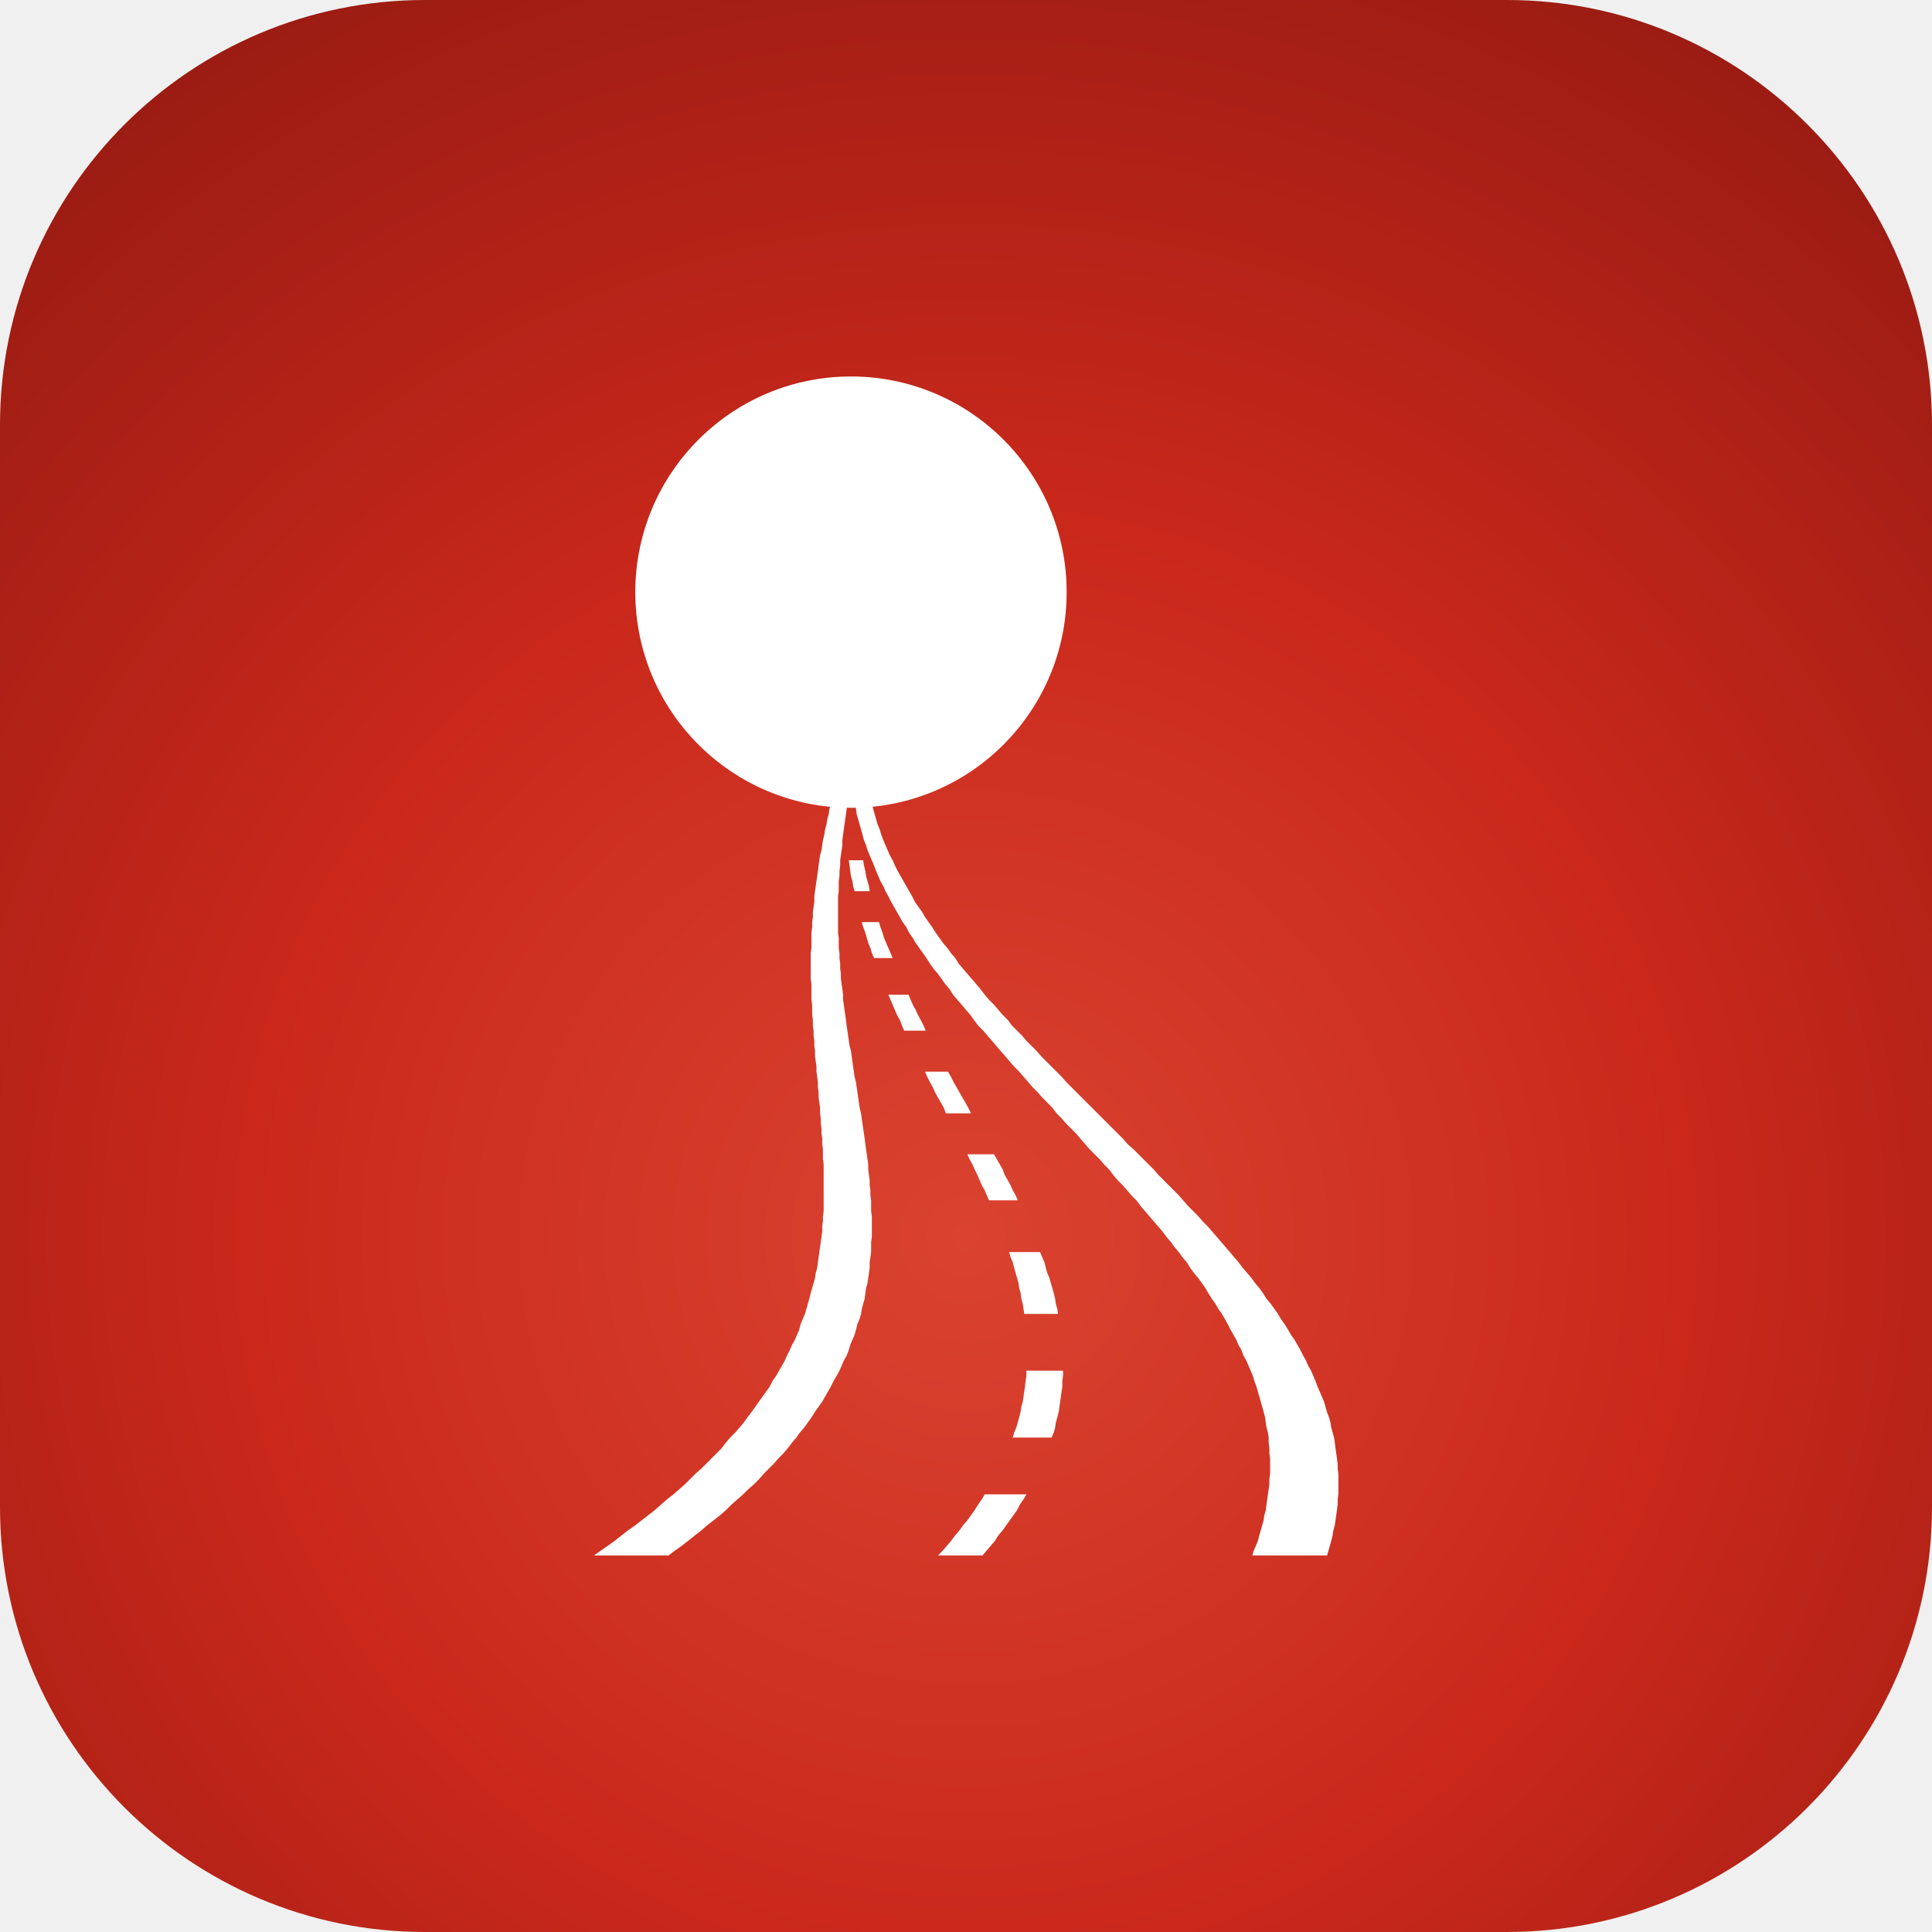
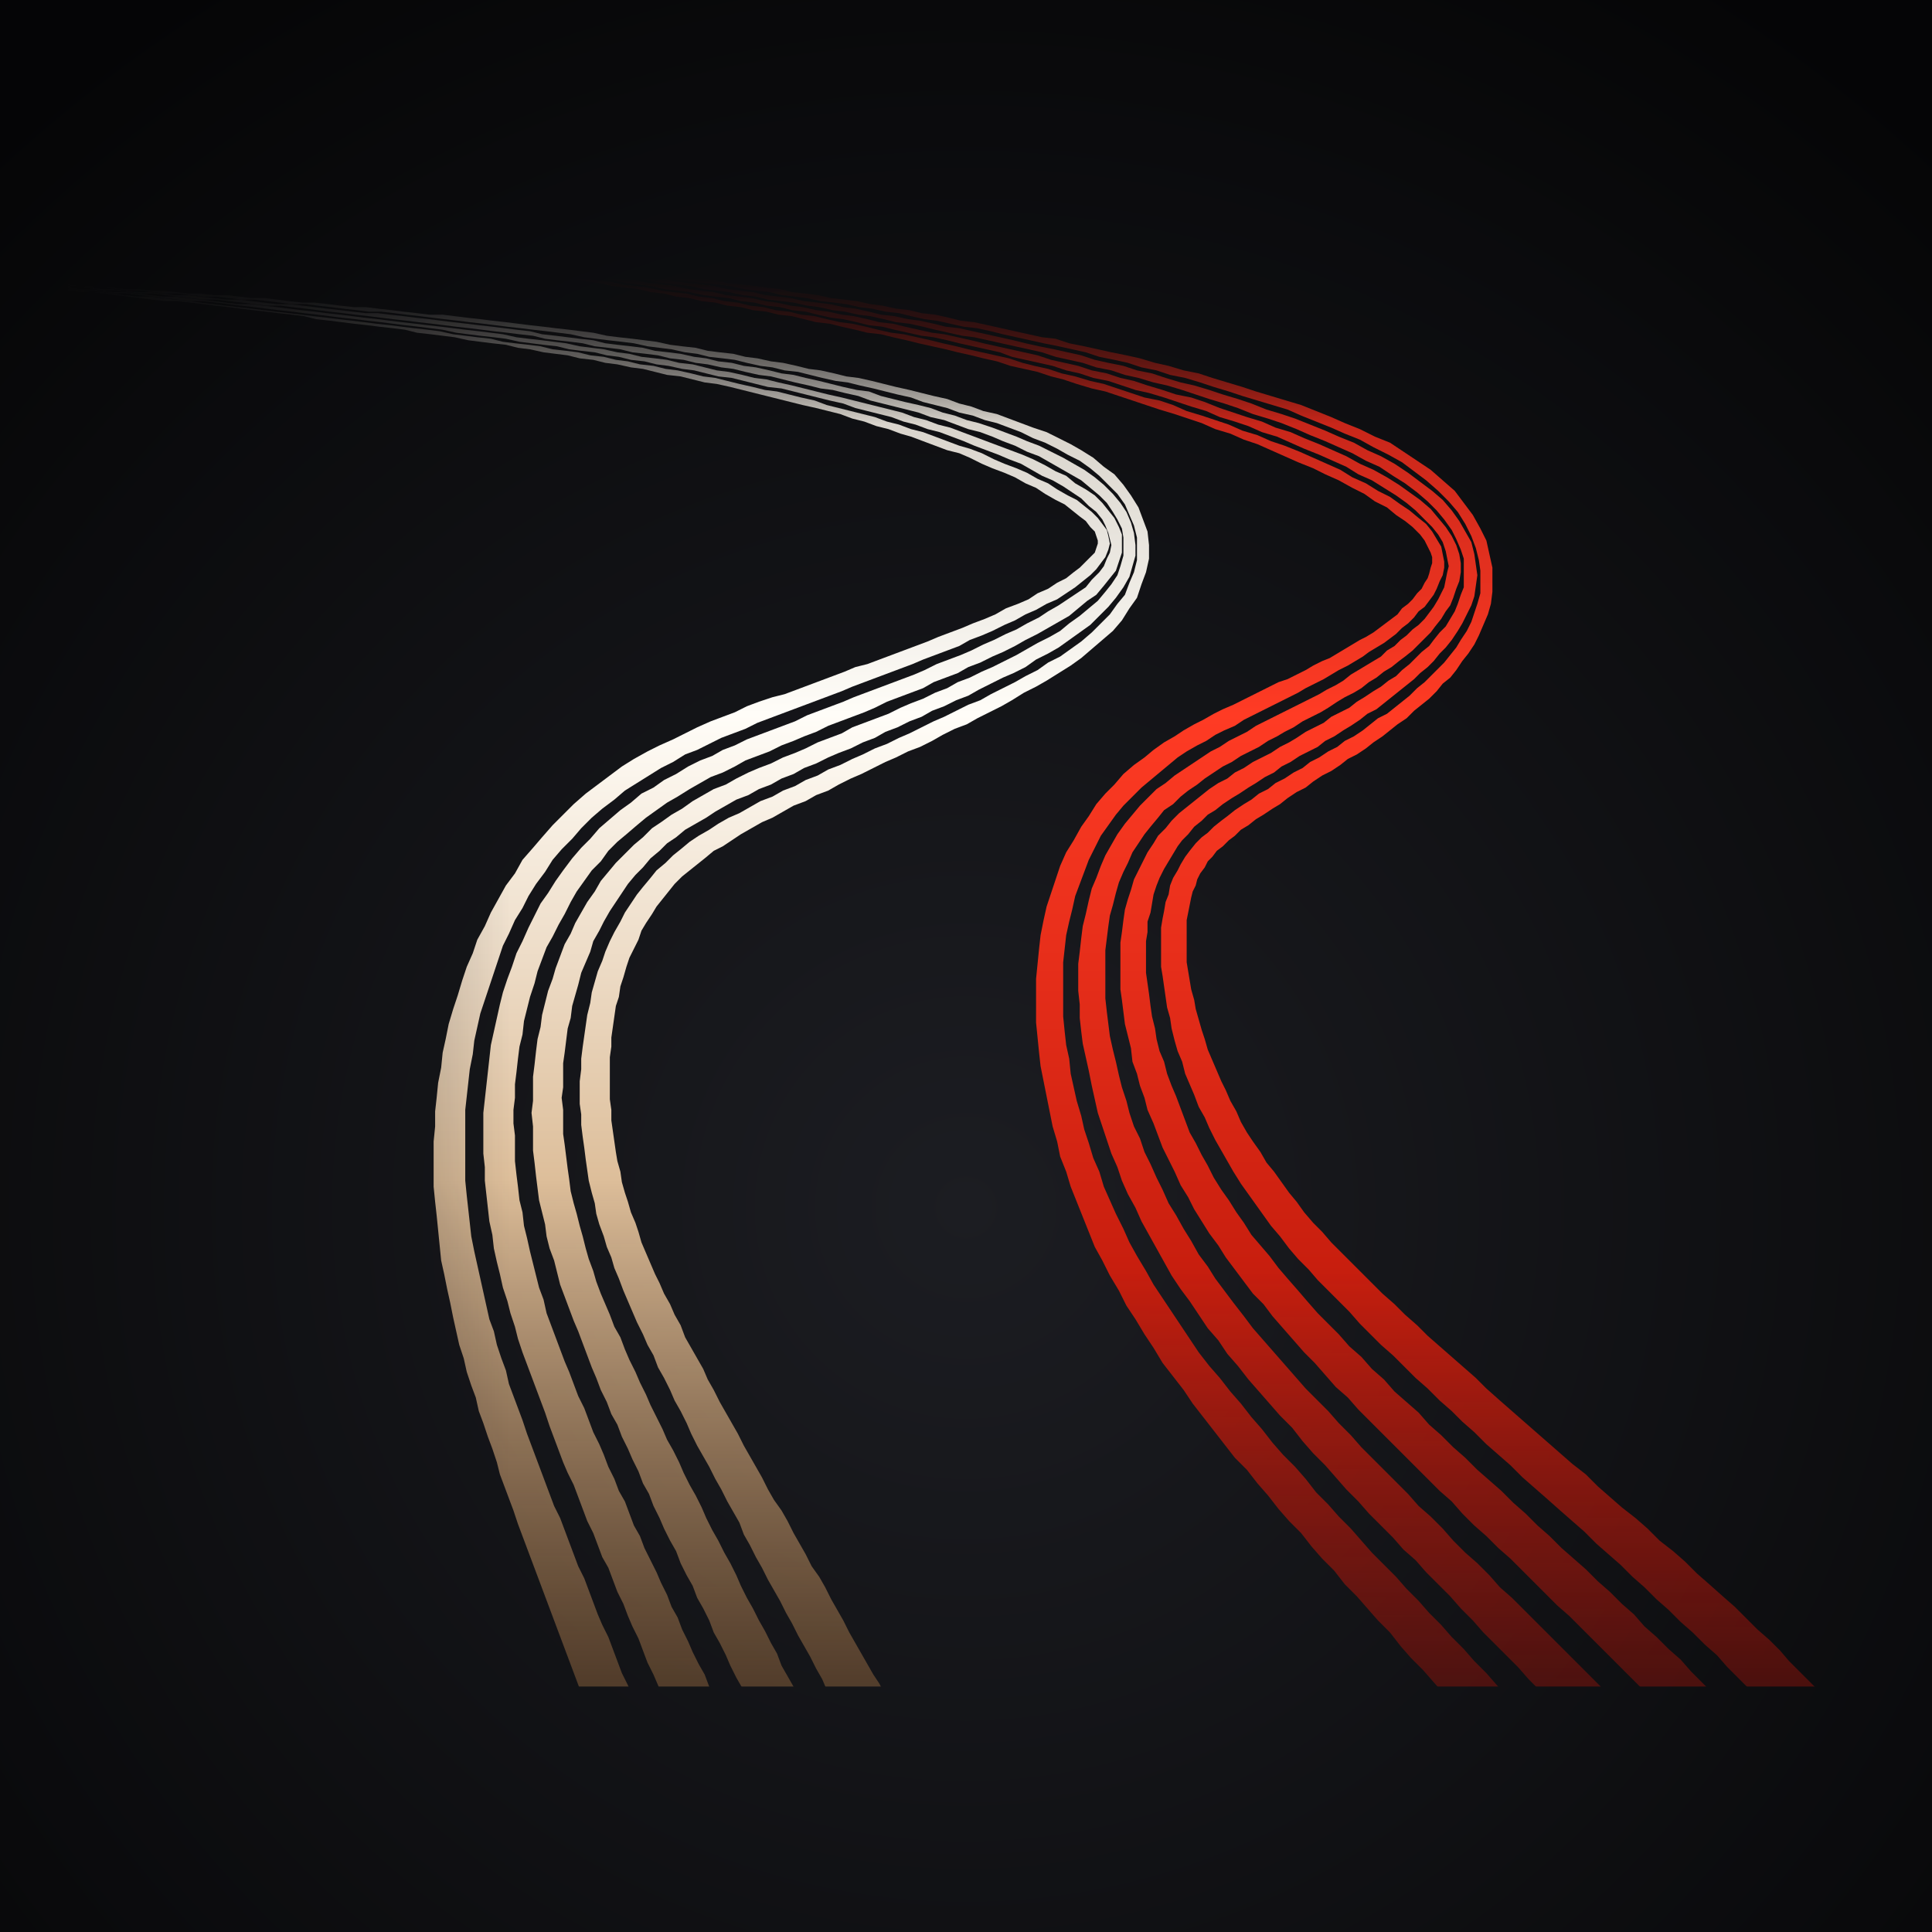
<svg xmlns="http://www.w3.org/2000/svg" viewBox="0 0 200 200" role="img" aria-label="Right Ride">
  <defs>
-     <radialGradient id="rrtile" gradientUnits="userSpaceOnUse" cx="100" cy="128" r="150">
-       <stop offset="0" stop-color="#DA4330" />
-       <stop offset=".5" stop-color="#C9281B" />
-       <stop offset="1" stop-color="#981B12" />
+     <radialGradient id="rrtn" gradientUnits="userSpaceOnUse" cx="100" cy="125" r="150">
+       <stop offset="0" stop-color="#1C1D22" />
+       <stop offset="1" stop-color="#050506" />
    </radialGradient>
  </defs>
-   <rect width="200" height="200" rx="44" fill="url(#rrtile)" />
-   <g transform="translate(25.58 22.60) scale(0.7442)">
-     <circle cx="84" cy="52" r="30" fill="#FFFFFF" />
+   <rect width="200" height="200" fill="url(#rrtn)" />
+   <g transform="translate(-15.76 14.02) scale(0.15591)">
    <defs>
-       <clipPath id="rr15">
-         <rect width="200" height="186" />
+       <clipPath id="rr21c">
+         <rect x="146" y="73" width="1193" height="957" />
      </clipPath>
    </defs>
-     <g clip-path="url(#rr15)">
-       <path fill="#FFFFFF" d="M84.4,80.0 84.5,80.7 84.6,81.4 84.7,82.2 84.8,82.9 85.0,83.6 85.2,84.3 85.4,85.0 85.6,85.7 85.8,86.5 86.1,87.2 86.3,87.9 86.6,88.6 86.9,89.3 87.2,90.0 87.5,90.8 87.8,91.5 88.1,92.2 88.5,92.9 88.8,93.6 89.2,94.3 89.6,95.1 90.0,95.8 90.4,96.5 90.8,97.2 91.2,97.9 91.7,98.6 92.1,99.4 92.6,100.1 93.0,100.8 93.5,101.5 94.0,102.2 94.5,102.9 95.0,103.7 95.5,104.4 96.1,105.1 96.6,105.8 97.1,106.5 97.7,107.2 98.2,108.0 98.8,108.7 99.4,109.4 100.0,110.1 100.6,110.8 101.1,111.5 101.7,112.3 102.4,113.0 103.0,113.7 103.6,114.4 104.2,115.1 104.8,115.8 105.5,116.6 106.1,117.3 106.7,118.0 107.4,118.7 108.0,119.4 108.7,120.2 109.3,120.9 110.0,121.6 110.6,122.3 111.3,123.0 112.0,123.7 112.6,124.5 113.3,125.2 113.9,125.9 114.6,126.6 115.3,127.3 115.9,128.0 116.6,128.8 117.2,129.5 117.9,130.2 118.6,130.9 119.2,131.6 119.9,132.3 120.5,133.1 121.1,133.8 121.8,134.5 122.4,135.2 123.0,135.9 123.7,136.6 124.3,137.4 124.9,138.1 125.5,138.8 126.1,139.5 126.7,140.2 127.3,140.9 127.9,141.7 128.5,142.4 129.0,143.1 129.6,143.8 130.1,144.5 130.7,145.2 131.2,146.0 131.7,146.7 132.3,147.4 132.8,148.1 133.3,148.8 133.7,149.5 134.2,150.3 134.7,151.0 135.1,151.7 135.6,152.4 136.0,153.1 136.4,153.8 136.8,154.6 137.2,155.3 137.6,156.0 137.9,156.7 138.3,157.4 138.6,158.2 139.0,158.9 139.3,159.6 139.6,160.3 139.9,161.0 140.1,161.7 140.4,162.5 140.6,163.2 140.8,163.9 141.0,164.6 141.2,165.3 141.4,166.0 141.6,166.8 141.7,167.5 141.8,168.2 142.0,168.9 142.1,169.6 142.1,170.3 142.2,171.1 142.2,171.8 142.3,172.5 142.3,173.2 142.3,173.9 142.3,174.6 142.2,175.4 142.2,176.1 142.1,176.8 142.0,177.5 141.9,178.2 141.8,178.9 141.7,179.7 141.5,180.4 141.4,181.1 141.2,181.8 141.0,182.5 140.8,183.2 140.6,184.0 140.3,184.7 140.0,185.4 139.8,186.1 139.5,186.8 139.2,187.5 138.8,188.3 138.5,189.0 138.1,189.7 137.8,190.4 137.4,191.1 137.0,191.8 136.6,192.6 136.1,193.3 135.7,194.0 L146.7,194.0 147.1,193.3 147.5,192.6 147.8,191.8 148.2,191.1 148.5,190.4 148.8,189.7 149.1,189.0 149.4,188.3 149.7,187.5 149.9,186.8 150.2,186.1 150.4,185.4 150.6,184.7 150.8,184.0 151.0,183.2 151.1,182.5 151.3,181.8 151.4,181.1 151.5,180.4 151.6,179.7 151.7,178.9 151.7,178.2 151.8,177.5 151.8,176.8 151.8,176.1 151.8,175.4 151.8,174.6 151.7,173.9 151.7,173.2 151.6,172.5 151.5,171.8 151.4,171.1 151.3,170.3 151.2,169.6 151.0,168.9 150.8,168.2 150.7,167.5 150.5,166.8 150.2,166.0 150.0,165.3 149.8,164.6 149.5,163.9 149.2,163.2 148.9,162.5 148.6,161.7 148.3,161.0 148.0,160.3 147.6,159.6 147.3,158.9 146.9,158.2 146.5,157.4 146.1,156.7 145.7,156.0 145.2,155.3 144.8,154.6 144.3,153.8 143.8,153.1 143.4,152.4 142.9,151.7 142.4,151.0 141.8,150.3 141.3,149.5 140.8,148.8 140.2,148.1 139.7,147.4 139.1,146.7 138.5,146.0 137.9,145.2 137.3,144.5 136.7,143.8 136.1,143.1 135.5,142.4 134.9,141.7 134.2,140.9 133.6,140.2 132.9,139.5 132.3,138.8 131.6,138.1 130.9,137.4 130.2,136.6 129.6,135.9 128.9,135.2 128.2,134.5 127.5,133.8 126.8,133.1 126.1,132.3 125.4,131.6 124.7,130.9 124.0,130.2 123.3,129.5 122.5,128.8 121.8,128.0 121.1,127.3 120.4,126.6 119.7,125.9 119.0,125.2 118.3,124.5 117.5,123.7 116.8,123.0 116.1,122.3 115.4,121.6 114.7,120.9 114.0,120.2 113.3,119.4 112.6,118.7 111.9,118.0 111.2,117.3 110.5,116.6 109.8,115.8 109.1,115.1 108.4,114.4 107.8,113.7 107.1,113.0 106.4,112.3 105.8,111.5 105.1,110.8 104.5,110.1 103.9,109.4 103.2,108.7 102.6,108.0 102.0,107.2 101.4,106.5 100.8,105.8 100.2,105.1 99.6,104.4 99.0,103.7 98.5,102.9 97.9,102.2 97.4,101.5 96.8,100.8 96.3,100.1 95.8,99.4 95.3,98.6 94.8,97.9 94.3,97.2 93.9,96.5 93.4,95.8 92.9,95.1 92.5,94.3 92.1,93.6 91.7,92.9 91.3,92.2 90.9,91.5 90.5,90.8 90.1,90.0 89.8,89.3 89.4,88.6 89.1,87.9 88.8,87.2 88.5,86.5 88.2,85.7 88.0,85.0 87.7,84.3 87.5,83.6 87.3,82.9 87.1,82.2 86.9,81.4 86.7,80.7 86.6,80.0 Z M81.4,80.0 81.3,80.7 81.2,81.4 81.0,82.2 80.9,82.9 80.7,83.6 80.6,84.3 80.4,85.0 80.3,85.7 80.1,86.5 80.0,87.2 79.9,87.9 79.7,88.6 79.6,89.3 79.5,90.0 79.4,90.8 79.3,91.5 79.2,92.2 79.1,92.9 79.0,93.6 78.9,94.3 78.9,95.1 78.8,95.8 78.7,96.5 78.7,97.2 78.6,97.9 78.6,98.6 78.5,99.4 78.5,100.1 78.5,100.8 78.5,101.5 78.4,102.2 78.4,102.9 78.4,103.7 78.4,104.4 78.4,105.1 78.4,105.8 78.5,106.5 78.5,107.2 78.5,108.0 78.5,108.7 78.6,109.4 78.6,110.1 78.6,110.8 78.7,111.5 78.7,112.3 78.8,113.0 78.8,113.7 78.9,114.4 78.9,115.1 79.0,115.8 79.0,116.6 79.1,117.3 79.2,118.0 79.2,118.7 79.3,119.4 79.4,120.2 79.4,120.9 79.5,121.6 79.5,122.3 79.6,123.0 79.7,123.7 79.7,124.5 79.8,125.2 79.8,125.9 79.9,126.6 79.9,127.3 80.0,128.0 80.0,128.8 80.1,129.5 80.1,130.2 80.1,130.9 80.2,131.6 80.2,132.3 80.2,133.1 80.2,133.8 80.2,134.5 80.2,135.2 80.2,135.9 80.2,136.6 80.2,137.4 80.2,138.1 80.1,138.8 80.1,139.5 80.0,140.2 80.0,140.9 79.9,141.7 79.8,142.4 79.7,143.1 79.6,143.8 79.5,144.5 79.4,145.2 79.3,146.0 79.1,146.7 79.0,147.4 78.8,148.1 78.6,148.8 78.4,149.5 78.2,150.3 78.0,151.0 77.8,151.7 77.6,152.4 77.3,153.1 77.0,153.8 76.8,154.6 76.5,155.3 76.2,156.0 75.8,156.7 75.5,157.4 75.1,158.2 74.8,158.9 74.4,159.6 74.0,160.3 73.6,161.0 73.1,161.7 72.7,162.5 72.2,163.2 71.7,163.9 71.2,164.6 70.7,165.3 70.2,166.0 69.6,166.8 69.1,167.5 68.5,168.2 67.9,168.9 67.2,169.6 66.6,170.3 66.0,171.1 65.3,171.8 64.6,172.5 63.9,173.2 63.2,173.9 62.4,174.6 61.6,175.4 60.9,176.1 60.1,176.8 59.3,177.5 58.4,178.2 57.6,178.9 56.7,179.7 55.8,180.4 54.9,181.1 54.0,181.8 53.0,182.5 52.1,183.2 51.1,184.0 50.1,184.7 49.1,185.4 48.1,186.1 47.0,186.8 46.0,187.5 44.9,188.3 43.8,189.0 42.7,189.7 41.6,190.4 40.4,191.1 39.3,191.8 38.1,192.6 36.9,193.3 35.7,194.0 L46.7,194.0 47.8,193.3 49.0,192.6 50.1,191.8 51.2,191.1 52.3,190.4 53.4,189.7 54.4,189.0 55.5,188.3 56.5,187.5 57.5,186.8 58.5,186.1 59.4,185.4 60.4,184.7 61.3,184.0 62.3,183.2 63.2,182.5 64.0,181.8 64.9,181.1 65.8,180.4 66.6,179.7 67.4,178.9 68.2,178.2 69.0,177.5 69.7,176.8 70.5,176.1 71.2,175.4 71.9,174.6 72.6,173.9 73.3,173.2 73.9,172.5 74.6,171.8 75.2,171.1 75.8,170.3 76.4,169.6 76.9,168.9 77.5,168.2 78.0,167.5 78.5,166.8 79.0,166.0 79.5,165.3 80.0,164.6 80.4,163.9 80.8,163.2 81.2,162.5 81.6,161.7 82.0,161.0 82.4,160.3 82.7,159.6 83.0,158.9 83.4,158.2 83.7,157.4 83.9,156.7 84.2,156.0 84.5,155.3 84.7,154.6 84.9,153.8 85.2,153.1 85.4,152.4 85.5,151.7 85.7,151.0 85.9,150.3 86.0,149.5 86.1,148.8 86.3,148.1 86.4,147.4 86.5,146.7 86.6,146.0 86.6,145.2 86.7,144.5 86.8,143.8 86.8,143.1 86.8,142.4 86.9,141.7 86.9,140.9 86.9,140.2 86.9,139.5 86.9,138.8 86.8,138.1 86.8,137.4 86.8,136.6 86.7,135.9 86.7,135.2 86.6,134.5 86.6,133.8 86.5,133.1 86.4,132.3 86.4,131.6 86.3,130.9 86.2,130.2 86.1,129.5 86.0,128.8 85.9,128.0 85.8,127.3 85.7,126.6 85.6,125.9 85.5,125.2 85.4,124.5 85.2,123.7 85.1,123.0 85.0,122.3 84.9,121.6 84.8,120.9 84.7,120.2 84.5,119.4 84.4,118.7 84.3,118.0 84.2,117.3 84.1,116.6 84.0,115.8 83.8,115.1 83.7,114.4 83.6,113.7 83.5,113.0 83.4,112.3 83.3,111.5 83.2,110.8 83.1,110.1 83.0,109.4 82.9,108.7 82.9,108.0 82.8,107.2 82.7,106.5 82.6,105.8 82.6,105.1 82.5,104.4 82.5,103.7 82.4,102.9 82.4,102.2 82.3,101.5 82.3,100.8 82.3,100.1 82.2,99.4 82.2,98.6 82.2,97.9 82.2,97.2 82.2,96.5 82.2,95.8 82.2,95.1 82.2,94.3 82.3,93.6 82.3,92.9 82.3,92.2 82.4,91.5 82.4,90.8 82.5,90.0 82.5,89.3 82.6,88.6 82.7,87.9 82.8,87.2 82.8,86.5 82.9,85.7 83.0,85.0 83.1,84.3 83.2,83.6 83.3,82.9 83.4,82.2 83.5,81.4 83.5,80.7 83.6,80.0 Z M83.7,89.3 83.8,90.0 83.9,90.8 84.0,91.5 84.2,92.2 84.3,92.9 84.5,93.6 L86.6,93.6 86.5,92.9 86.3,92.2 86.1,91.5 86.0,90.8 85.8,90.0 85.7,89.3 Z M85.5,97.9 85.7,98.6 86.0,99.4 86.2,100.1 86.4,100.8 86.7,101.5 86.9,102.2 87.2,102.9 L89.8,102.9 89.5,102.2 89.2,101.5 88.9,100.8 88.6,100.1 88.4,99.4 88.1,98.6 87.9,97.9 Z M89.2,108.0 89.5,108.7 89.8,109.4 90.1,110.1 90.4,110.8 90.8,111.5 91.1,112.3 91.4,113.0 L94.4,113.0 94.1,112.3 93.7,111.5 93.3,110.8 93.0,110.1 92.6,109.4 92.3,108.7 92.0,108.0 Z M94.3,118.7 94.6,119.4 95.0,120.2 95.4,120.9 95.7,121.6 96.1,122.3 96.5,123.0 96.9,123.7 97.2,124.5 L100.7,124.5 100.3,123.7 99.9,123.0 99.5,122.3 99.1,121.6 98.7,120.9 98.3,120.2 97.9,119.4 97.5,118.7 Z M100.2,130.2 100.5,130.9 100.9,131.6 101.2,132.3 101.6,133.1 101.9,133.8 102.2,134.5 102.6,135.2 102.9,135.9 103.2,136.6 L107.2,136.6 106.9,135.9 106.5,135.2 106.2,134.5 105.8,133.8 105.4,133.1 105.1,132.3 104.7,131.6 104.3,130.9 103.9,130.2 Z M106.0,143.8 106.2,144.5 106.5,145.2 106.7,146.0 106.9,146.7 107.1,147.4 107.3,148.1 107.4,148.8 107.6,149.5 107.7,150.3 107.9,151.0 108.0,151.7 108.1,152.4 L112.8,152.4 112.7,151.7 112.5,151.0 112.4,150.3 112.2,149.5 112.0,148.8 111.8,148.1 111.6,147.4 111.3,146.7 111.1,146.0 110.9,145.2 110.6,144.5 110.3,143.8 Z M108.4,160.3 108.4,161.0 108.3,161.7 108.2,162.5 108.1,163.2 108.0,163.9 107.9,164.6 107.7,165.3 107.6,166.0 107.4,166.8 107.2,167.5 107.0,168.2 106.7,168.9 106.5,169.6 L111.9,169.6 112.2,168.9 112.4,168.2 112.5,167.5 112.7,166.8 112.9,166.0 113.0,165.3 113.1,164.6 113.2,163.9 113.3,163.2 113.4,162.5 113.4,161.7 113.5,161.0 113.5,160.3 Z M102.6,177.5 102.2,178.2 101.7,178.9 101.2,179.7 100.7,180.4 100.2,181.1 99.6,181.8 99.1,182.5 98.5,183.2 97.9,184.0 97.3,184.7 96.7,185.4 96.0,186.1 95.4,186.8 L101.6,186.8 102.2,186.1 102.8,185.4 103.4,184.7 104.0,184.0 104.5,183.2 105.1,182.5 105.6,181.8 106.1,181.1 106.6,180.4 107.1,179.7 107.5,178.9 108.0,178.2 108.4,177.5 Z" />
+     <g clip-path="url(#rr21c)">
+       <defs>
+         <linearGradient id="rr21w" gradientUnits="userSpaceOnUse" x1="0" y1="95" x2="0" y2="1060">
+           <stop offset="0" stop-opacity=".0" stop-color="#6E6A66" />
+           <stop offset=".1" stop-opacity="1" stop-color="#D9D4CC" />
+           <stop offset=".3" stop-opacity="1" stop-color="#FFFDF8" />
+           <stop offset=".62" stop-opacity="1" stop-color="#DDBE9A" />
+           <stop offset="1" stop-opacity=".45" stop-color="#8A5E36" />
+         </linearGradient>
+         <linearGradient id="rr21r" gradientUnits="userSpaceOnUse" x1="0" y1="95" x2="0" y2="1060">
+           <stop offset="0" stop-opacity=".0" stop-color="#5E0E08" />
+           <stop offset=".1" stop-opacity="1" stop-color="#C8261A" />
+           <stop offset=".3" stop-opacity="1" stop-color="#FF3B24" />
+           <stop offset=".68" stop-opacity="1" stop-color="#C81E0E" />
+           <stop offset="1" stop-opacity=".4" stop-color="#8E120A" />
+         </linearGradient>
+         <linearGradient id="rr21x" gradientUnits="userSpaceOnUse" x1="100" y1="0" x2="440" y2="0">
+           <stop offset="0" stop-color="#000" />
+           <stop offset="1" stop-color="#fff" />
+         </linearGradient>
+         <mask id="rr21m" maskUnits="userSpaceOnUse" x="0" y="0" width="1700" height="1200">
+           <rect width="1700" height="1200" fill="url(#rr21x)" />
+         </mask>
+         <path id="rr21A" d="M127,98 131,99 137,99 142,99 149,100 156,100 163,101 171,101 178,102 186,103 195,103 203,104 211,105 220,105 228,106 236,107 245,107 253,108 262,109 270,109 279,110 287,111 295,112 304,112 312,113 321,114 329,115 338,116 346,117 354,117 363,118 371,119 380,120 388,121 396,122 405,123 413,124 422,125 430,126 438,127 447,128 455,129 464,130 472,131 480,132 489,134 497,135 505,136 514,137 522,138 531,140 539,141 547,142 556,144 564,145 572,147 581,148 589,149 597,151 606,153 614,154 622,156 631,157 639,159 647,161 656,163 664,164 672,166 681,168 689,170 697,172 706,174 714,177 722,179 730,181 738,184 747,186 755,189 763,191 771,194 779,197 787,201 795,204 803,208 810,212 818,216 825,221 831,226 837,232 843,238 848,245 851,252 854,259 856,267 856,274 856,282 854,290 851,297 848,305 843,311 838,318 832,324 826,330 819,336 812,341 805,346 797,350 790,355 782,359 775,363 767,367 759,371 752,375 744,378 736,382 728,386 721,389 713,393 705,397 698,400 690,404 682,407 674,411 667,414 659,418 651,421 644,425 636,428 629,432 621,435 614,439 606,442 599,446 592,450 585,453 578,457 572,461 565,465 559,469 553,474 548,478 543,483 537,488 533,493 528,499 524,504 520,510 516,516 513,522 509,529 506,535 503,542 501,548 498,555 496,562 494,569 493,576 491,584 490,591 489,598 488,605 487,613 487,620 486,628 486,635 486,643 487,650 487,657 488,665 489,672 490,680 491,687 492,694 494,702 496,709 497,716 499,723 502,731 504,738 507,745 509,752 512,759 515,767 518,774 521,781 524,788 528,796 531,803 535,810 538,818 542,825 546,833 549,840 553,847 557,855 560,862 564,870 568,877 572,884 576,892 580,899 584,907 588,914 592,921 595,929 599,936 603,944 607,951 611,959 615,966 619,973 623,981 627,988 631,996 635,1003 639,1010 643,1018 647,1025 650,1032 654,1039 657,1045 660,1051 663,1057 666,1062 668,1066 670,1069 L699,1054 696,1050 694,1045 691,1040 688,1034 685,1028 681,1022 677,1015 673,1008 669,1001 665,994 661,986 657,979 653,972 649,964 645,957 640,950 636,942 632,935 628,928 624,920 620,913 615,906 611,899 607,891 603,884 599,877 595,870 591,862 587,855 583,848 579,841 575,833 571,826 568,819 564,812 560,805 556,798 553,790 549,783 546,776 542,769 539,762 536,756 533,749 530,742 527,735 525,728 523,722 520,715 518,708 516,702 514,695 513,688 511,681 510,675 509,668 508,661 507,654 507,647 506,640 506,633 506,626 506,619 506,612 507,605 507,599 508,592 509,585 510,578 512,572 513,565 515,559 517,552 519,546 522,540 525,534 527,528 530,523 534,517 537,512 541,507 545,502 549,497 554,492 559,488 564,484 569,480 575,475 581,472 587,468 593,464 600,460 607,456 614,453 621,449 628,445 636,442 643,438 651,435 658,431 666,427 673,424 681,420 689,416 696,413 704,409 712,406 720,402 727,398 735,394 743,391 750,387 758,383 766,379 773,375 781,370 789,366 796,362 804,357 812,352 819,347 826,341 833,335 840,329 846,322 851,314 856,307 859,298 862,290 864,281 864,272 863,263 860,255 857,247 852,239 847,232 841,225 834,220 827,214 819,209 812,205 804,201 796,197 787,194 779,191 771,188 763,185 754,183 746,180 738,178 730,175 721,173 713,171 705,169 696,167 688,165 680,163 671,161 663,160 655,158 646,156 638,155 630,153 621,151 613,150 604,148 596,147 588,145 579,144 571,143 563,141 554,140 546,139 537,137 529,136 521,135 512,134 504,133 495,131 487,130 479,129 470,128 462,127 453,126 445,125 437,124 428,123 420,122 411,121 403,120 395,119 386,119 378,118 369,117 361,116 352,115 344,114 336,114 327,113 319,112 310,111 302,111 293,110 285,109 277,108 268,108 260,107 251,106 243,106 234,105 226,105 218,104 209,103 201,103 193,102 184,102 176,101 169,101 161,100 154,100 147,99 141,99 135,98 130,98 127,98Z M127,99 131,99 136,100 142,100 149,101 156,101 163,102 170,103 178,103 186,104 195,105 203,105 211,106 219,107 228,108 236,109 245,109 253,110 262,111 270,112 278,113 287,113 295,114 304,115 312,116 320,117 329,118 337,119 346,120 354,121 362,122 371,123 379,124 388,125 396,126 404,127 413,128 421,129 429,130 438,131 446,132 455,133 463,135 471,136 480,137 488,138 496,140 505,141 513,142 521,144 530,145 538,146 546,148 555,149 563,151 571,152 580,154 588,155 596,157 605,159 613,160 621,162 629,164 638,166 646,168 654,169 662,171 671,173 679,176 687,178 695,180 703,182 711,184 719,187 728,189 736,192 744,195 752,197 760,200 767,203 775,206 783,210 791,213 798,217 805,221 812,225 819,229 825,234 831,239 836,244 840,250 843,255 846,261 847,267 847,273 847,279 845,286 843,292 839,298 835,303 830,309 824,314 818,319 811,324 805,329 798,333 790,337 783,341 776,345 768,349 760,353 753,356 745,360 737,363 730,367 722,370 714,374 706,377 699,380 691,384 683,387 675,390 667,393 660,397 652,400 644,403 636,407 629,410 621,413 613,417 605,420 598,423 590,427 583,431 575,434 568,438 561,442 554,447 547,451 540,456 534,460 528,466 522,471 516,477 510,483 505,489 500,495 496,502 491,509 487,516 483,523 480,530 476,537 473,545 470,553 468,560 465,568 463,576 461,584 460,592 458,600 457,608 456,617 455,625 455,633 455,641 454,649 455,658 455,666 455,674 456,682 457,691 458,699 459,707 461,715 463,723 464,731 466,739 469,747 471,755 473,763 476,771 479,779 482,787 485,794 488,802 491,810 494,818 497,825 500,833 504,841 507,849 511,856 514,864 518,872 521,879 525,887 528,895 532,902 535,910 539,918 542,925 546,933 550,940 553,948 557,956 561,963 564,971 568,978 572,986 575,994 579,1001 583,1009 586,1016 590,1024 594,1031 597,1039 601,1046 604,1053 607,1060 610,1066 613,1073 616,1078 618,1083 621,1088 622,1091 L651,1077 649,1073 647,1068 644,1063 641,1057 638,1051 635,1044 632,1037 628,1030 624,1023 620,1016 617,1008 613,1001 609,993 605,986 601,978 597,971 593,963 590,956 586,948 582,941 578,933 574,926 570,918 567,911 563,903 559,896 555,888 552,881 548,873 544,866 541,859 537,851 533,843 530,836 526,828 523,821 519,813 516,806 513,798 509,791 506,783 503,776 500,769 497,761 495,754 492,746 490,739 488,731 486,724 484,716 482,709 480,701 479,693 478,686 477,678 476,670 475,663 475,655 475,647 474,639 475,632 475,624 475,616 476,609 477,601 478,593 480,586 481,578 483,571 485,564 487,556 490,549 493,542 495,535 499,528 502,522 506,515 510,509 514,503 518,497 523,491 528,486 533,480 539,475 544,470 550,466 556,461 563,457 570,453 576,449 583,445 590,441 598,438 605,434 613,431 620,427 628,424 635,420 643,417 651,413 658,410 666,407 674,403 682,400 689,396 697,393 705,389 713,386 720,382 728,379 736,375 744,372 751,368 759,364 767,360 774,357 782,353 789,348 797,344 804,340 811,335 818,330 825,325 831,319 837,313 842,307 847,300 851,293 853,286 855,279 855,272 854,264 852,257 849,250 845,244 840,238 834,232 828,227 821,222 814,218 807,214 799,210 791,206 783,203 776,200 768,197 760,194 751,191 743,189 735,186 727,184 719,181 711,179 702,177 694,175 686,173 678,170 670,169 661,167 653,165 645,163 636,161 628,159 620,158 612,156 603,154 595,153 587,151 578,150 570,148 562,147 553,145 545,144 536,143 528,141 520,140 511,139 503,138 495,136 486,135 478,134 470,133 461,132 453,130 444,129 436,128 428,127 419,126 411,125 402,124 394,123 386,122 377,121 369,120 360,119 352,118 344,118 335,117 327,116 318,115 310,114 302,113 293,112 285,112 276,111 268,110 260,109 251,109 243,108 234,107 226,106 217,106 209,105 201,104 193,104 184,103 176,102 169,102 161,101 154,101 147,100 141,100 135,99 130,99 127,99Z M127,100 131,100 136,101 142,101 149,102 155,103 163,103 170,104 178,105 186,105 194,106 203,107 211,108 219,109 228,110 236,110 245,111 253,112 261,113 270,114 278,115 286,116 295,117 303,118 312,119 320,120 328,121 337,122 345,123 354,124 362,125 370,126 379,127 387,128 395,129 404,131 412,132 420,133 429,134 437,135 446,137 454,138 462,139 471,140 479,142 487,143 496,144 504,146 512,147 520,149 529,150 537,152 545,153 554,155 562,156 570,158 578,160 587,161 595,163 603,165 611,167 620,168 628,170 636,172 644,174 652,176 661,178 669,181 677,183 685,185 693,187 701,190 709,192 717,195 725,197 733,200 741,203 748,206 756,209 764,212 771,215 779,218 786,222 793,226 800,229 807,233 813,237 819,241 824,246 829,250 833,255 835,259 837,264 838,268 839,272 838,277 836,281 834,286 831,290 826,295 822,300 816,304 810,308 804,312 797,316 791,320 783,324 776,328 769,331 761,335 754,338 746,342 739,345 731,348 723,351 715,355 708,358 700,361 692,364 684,367 676,370 668,373 661,376 653,379 645,382 637,385 629,389 621,392 613,395 605,398 597,401 589,405 581,408 574,412 566,415 558,419 550,424 542,428 535,433 527,437 520,443 513,448 506,454 499,460 493,467 487,473 481,480 475,488 470,495 465,503 460,510 456,518 452,526 448,535 444,543 441,552 438,560 435,569 433,577 431,586 429,595 427,604 426,613 425,622 424,631 423,640 422,649 422,658 422,667 422,676 423,685 423,694 424,703 425,712 426,721 428,730 429,739 431,748 433,756 435,765 438,774 440,782 443,791 445,799 448,808 451,816 454,824 457,832 460,840 463,848 466,857 469,865 472,873 475,881 478,888 482,896 485,904 488,912 491,920 495,928 498,936 501,944 505,951 508,959 511,967 515,975 518,983 521,990 525,998 528,1006 531,1014 535,1022 538,1029 541,1037 545,1045 548,1052 551,1060 554,1067 558,1074 561,1081 563,1088 566,1094 569,1100 571,1105 573,1110 574,1113 L604,1099 602,1095 600,1090 598,1085 595,1079 592,1073 589,1066 586,1059 582,1052 579,1045 576,1038 572,1030 569,1022 565,1015 561,1007 558,1000 554,992 551,984 547,977 544,969 540,961 537,954 533,946 529,938 526,930 522,923 519,915 516,907 512,900 509,892 505,884 502,876 499,869 495,861 492,853 489,845 485,837 482,829 479,821 476,814 473,806 470,798 467,790 464,782 462,773 459,765 457,757 455,749 453,741 451,732 449,724 448,715 446,707 445,698 444,690 443,681 443,673 443,664 442,656 442,647 443,639 443,630 444,622 445,613 446,605 448,597 449,588 451,580 453,572 456,563 458,555 461,547 464,539 468,532 472,524 476,517 480,509 484,502 489,495 494,488 500,482 505,475 511,469 517,464 524,458 530,453 537,448 544,443 551,439 559,434 566,430 573,426 581,423 589,419 596,415 604,412 612,409 620,405 628,402 635,399 643,396 651,392 659,389 667,386 675,383 682,380 690,376 698,373 706,370 714,367 721,363 729,360 737,357 744,353 752,350 760,346 767,343 775,339 782,335 790,331 797,327 804,323 811,319 817,314 823,309 829,305 834,299 838,294 842,289 844,283 846,277 846,271 846,265 844,260 841,254 837,249 833,244 828,239 822,235 815,231 809,226 802,223 795,219 787,215 780,212 772,209 764,206 756,203 748,200 740,197 732,194 724,192 716,189 708,187 700,184 692,182 684,180 676,178 668,176 660,174 651,172 643,170 635,168 627,166 618,164 610,162 602,161 594,159 585,157 577,156 569,154 561,152 552,151 544,149 536,148 527,147 519,145 511,144 502,142 494,141 486,140 477,138 469,137 461,136 452,135 444,134 435,132 427,131 419,130 410,129 402,128 394,127 385,126 377,125 368,124 360,123 352,122 343,121 335,120 327,119 318,118 310,117 301,116 293,115 285,114 276,113 268,112 259,112 251,111 243,110 234,109 226,108 217,107 209,107 201,106 192,105 184,104 176,104 168,103 161,102 154,102 147,101 141,101 135,100 130,100 127,100Z M127,101 131,101 136,102 142,102 148,103 155,104 163,104 170,105 178,106 186,107 194,108 202,109 211,110 219,110 228,111 236,112 244,113 253,114 261,115 269,116 278,117 286,118 295,119 303,120 311,122 320,123 328,124 336,125 345,126 353,127 362,128 370,129 378,131 387,132 395,133 403,134 412,136 420,137 428,138 437,139 445,141 453,142 462,144 470,145 478,146 486,148 495,149 503,151 511,152 520,154 528,155 536,157 544,159 553,160 561,162 569,164 577,165 586,167 594,169 602,171 610,173 618,175 626,177 634,179 643,181 651,183 659,185 667,188 675,190 683,193 691,195 699,198 706,200 714,203 722,206 730,209 738,211 745,214 753,218 760,221 768,224 775,227 782,231 789,234 795,238 802,242 808,245 813,249 818,253 822,256 825,260 828,263 829,266 830,269 830,271 829,274 828,277 825,280 822,283 818,287 814,290 809,294 803,297 797,301 790,304 784,308 777,311 769,314 762,318 755,321 747,324 740,327 732,330 724,333 717,336 709,339 701,342 693,345 685,348 677,351 669,353 662,356 654,359 646,362 638,365 630,368 622,371 614,373 605,376 597,379 589,383 581,386 573,389 564,393 556,397 548,401 539,405 531,409 522,414 514,419 506,425 498,431 490,437 482,444 475,451 468,458 461,466 455,473 448,481 443,490 437,498 432,507 427,516 423,525 418,534 415,543 411,552 408,561 405,571 402,580 399,590 397,600 395,609 394,619 392,629 391,639 390,648 390,658 389,668 389,678 389,688 389,698 390,708 391,717 392,727 393,737 394,747 396,756 398,766 400,775 402,785 404,794 406,803 409,812 411,821 414,830 417,838 419,847 422,855 425,864 428,872 431,881 433,889 436,897 439,905 442,913 445,922 448,930 451,938 454,946 457,954 460,962 463,970 466,978 469,986 472,994 475,1002 478,1010 481,1018 484,1026 487,1034 490,1042 493,1050 497,1058 500,1065 503,1073 505,1081 508,1088 511,1095 514,1102 517,1109 519,1115 521,1121 523,1126 525,1131 527,1134 L557,1122 555,1118 553,1113 551,1107 548,1102 546,1095 543,1089 540,1082 537,1074 534,1067 531,1060 527,1052 524,1044 521,1036 518,1029 514,1021 511,1013 508,1005 505,997 501,989 498,982 495,974 492,966 489,958 485,950 482,942 479,934 476,926 473,918 469,910 466,902 463,894 460,886 457,878 454,870 451,862 448,853 445,845 442,837 439,829 437,820 434,812 431,803 429,794 426,786 424,777 422,768 420,759 418,750 416,741 414,731 413,722 412,713 411,704 410,694 410,685 410,676 410,666 410,657 410,647 411,638 412,629 413,620 415,610 416,601 418,592 420,583 423,574 426,565 429,556 432,547 435,538 439,530 443,521 448,513 452,505 457,497 463,489 468,481 474,474 481,467 487,460 494,453 501,447 509,441 516,435 524,430 532,425 540,420 548,416 556,411 564,408 572,404 580,400 588,397 596,394 604,390 612,387 620,384 628,381 636,378 644,375 652,372 660,369 667,366 675,363 683,360 691,357 699,354 707,351 714,348 722,345 730,342 738,339 745,335 753,332 760,329 768,325 775,322 782,318 789,315 796,311 803,308 809,304 815,300 820,296 825,292 829,288 832,284 835,280 837,275 838,271 837,266 836,262 833,258 830,254 826,250 821,246 816,242 810,239 803,235 797,231 790,228 783,224 776,221 768,218 761,215 753,211 745,208 738,206 730,203 722,200 714,197 706,195 698,192 690,190 682,187 674,185 666,183 658,181 650,179 642,176 633,174 625,172 617,170 609,169 601,167 592,165 584,163 576,161 568,160 560,158 551,156 543,155 535,153 526,152 518,150 510,149 502,147 493,146 485,144 477,143 468,142 460,140 452,139 443,138 435,137 427,135 418,134 410,133 402,132 393,130 385,129 376,128 368,127 360,126 351,125 343,124 335,123 326,122 318,121 309,120 301,119 293,118 284,117 276,116 268,115 259,114 251,113 242,112 234,111 226,110 217,109 209,108 201,107 192,107 184,106 176,105 168,104 161,104 154,103 147,102 141,102 135,101 130,101 127,100Z" />
+         <path id="rr21B" d="M277,65 282,66 287,66 293,67 300,67 307,68 314,68 322,69 330,70 338,71 346,72 355,72 363,73 372,74 380,75 389,76 398,77 406,78 415,79 423,80 432,81 440,82 449,83 458,84 466,85 475,86 483,87 492,88 500,89 509,90 518,91 526,92 535,93 543,94 552,96 560,97 569,98 578,99 586,100 595,102 603,103 612,104 620,106 629,107 637,108 646,110 655,111 663,112 672,114 680,115 689,117 698,118 706,120 715,122 723,123 732,125 741,127 750,128 759,130 767,132 776,134 785,136 794,138 804,140 813,142 822,144 831,147 841,149 850,151 859,154 869,156 878,159 888,161 898,164 907,167 917,170 926,173 936,176 946,179 956,182 965,186 975,190 985,194 994,198 1004,202 1013,207 1023,212 1032,217 1040,223 1048,229 1056,236 1063,243 1069,250 1074,258 1078,266 1081,274 1083,282 1084,289 1084,297 1084,304 1082,311 1080,317 1078,323 1075,329 1071,335 1068,340 1064,345 1060,350 1056,354 1051,359 1047,363 1042,367 1037,372 1032,376 1027,380 1022,384 1016,387 1011,391 1006,395 1000,399 994,402 989,406 983,409 977,413 971,416 966,420 960,423 954,427 948,430 943,434 937,437 932,441 927,444 921,448 916,452 912,455 907,459 903,463 899,466 895,470 891,475 888,479 885,484 883,488 880,493 878,498 877,504 875,509 874,515 873,520 872,526 872,533 872,539 872,545 872,552 873,558 874,565 875,572 876,579 878,586 879,593 881,601 883,608 886,615 888,623 891,630 894,637 897,645 901,652 904,659 908,667 912,674 916,681 920,688 925,696 930,703 935,710 940,717 945,724 951,731 957,739 963,746 970,753 976,760 983,767 990,774 997,781 1004,789 1011,796 1018,803 1026,810 1034,818 1041,825 1049,832 1057,840 1065,847 1072,854 1080,861 1088,869 1096,876 1104,883 1112,891 1120,898 1128,905 1137,913 1145,920 1153,927 1161,935 1169,942 1177,949 1185,957 1193,964 1201,972 1209,979 1217,987 1225,994 1233,1002 1241,1009 1248,1017 1255,1024 1262,1031 1268,1037 1273,1043 1279,1049 1283,1054 1286,1057 L1310,1035 1306,1030 1301,1025 1295,1019 1289,1013 1283,1006 1276,999 1268,992 1261,985 1253,977 1245,970 1236,962 1228,955 1220,947 1212,940 1203,933 1195,925 1187,918 1178,911 1170,904 1162,897 1154,889 1145,882 1137,875 1129,868 1121,861 1113,854 1105,847 1097,840 1088,832 1081,825 1073,818 1065,811 1057,804 1049,797 1042,790 1034,783 1027,776 1019,769 1012,762 1005,755 998,748 992,742 985,735 979,728 973,722 967,715 962,708 957,702 952,695 947,688 942,682 938,675 933,668 929,662 925,655 922,648 918,641 915,634 912,628 909,621 906,614 903,607 901,600 899,594 897,587 895,580 894,574 892,567 891,561 890,555 889,549 889,543 889,537 889,532 889,526 889,521 890,516 891,511 892,506 893,502 895,498 896,494 898,490 901,486 903,482 906,479 909,475 913,472 917,468 921,465 925,461 930,458 935,454 940,451 946,447 951,444 956,440 962,436 968,433 973,429 979,425 985,422 991,418 996,414 1002,411 1008,407 1013,403 1019,399 1024,395 1029,391 1035,387 1040,382 1045,378 1050,374 1055,369 1059,364 1064,360 1068,355 1072,349 1076,344 1080,338 1083,332 1086,325 1089,318 1091,311 1092,303 1092,295 1092,287 1090,278 1088,269 1084,261 1079,252 1073,244 1067,236 1059,229 1051,222 1042,216 1033,210 1024,204 1014,200 1004,195 994,191 985,187 975,183 965,179 955,176 945,173 935,170 926,167 916,164 906,161 897,158 887,156 877,153 868,151 858,148 849,146 839,144 830,142 821,140 811,138 802,135 793,134 784,132 775,130 766,128 757,126 748,124 739,123 731,121 722,119 713,118 705,116 696,115 687,113 679,112 670,110 662,109 653,108 644,106 636,105 627,104 619,102 610,101 602,100 593,99 584,98 576,96 567,95 559,94 550,93 541,92 533,91 524,90 516,89 507,88 499,87 490,86 481,85 473,84 464,83 456,82 447,81 438,80 430,79 421,78 413,77 404,76 395,75 387,75 378,74 370,73 361,72 353,71 344,70 336,70 328,69 320,68 312,68 305,67 298,66 292,66 286,65 281,65 277,65Z M277,66 282,66 287,67 293,68 300,68 307,69 314,70 322,70 330,71 338,72 346,73 355,74 363,75 372,76 380,77 389,78 397,79 406,80 414,81 423,82 432,83 440,84 449,85 457,86 466,87 474,88 483,90 491,91 500,92 509,93 517,94 526,95 534,97 543,98 551,99 560,100 568,102 577,103 585,104 594,106 603,107 611,109 620,110 628,111 637,113 645,114 654,116 662,117 671,119 679,120 688,122 696,124 705,125 714,127 722,129 731,131 740,133 748,134 757,136 766,138 775,140 784,142 793,144 802,147 811,149 820,151 829,154 839,156 848,159 857,161 867,164 876,166 886,169 895,172 904,175 914,178 923,181 933,185 943,188 952,191 962,195 971,199 981,203 990,207 999,211 1008,216 1017,220 1026,226 1034,231 1042,237 1049,243 1055,249 1060,255 1065,262 1068,268 1071,275 1073,281 1073,288 1073,294 1073,300 1071,305 1069,311 1067,316 1064,321 1061,326 1057,330 1053,335 1050,339 1045,343 1041,347 1037,351 1032,355 1028,359 1023,362 1018,366 1013,369 1007,373 1002,376 997,380 991,383 985,386 980,390 974,393 968,396 962,400 957,403 951,406 945,410 939,413 933,416 927,420 921,423 916,427 910,430 904,434 899,438 894,442 889,446 884,450 879,455 875,460 870,465 867,470 863,476 860,482 857,488 854,494 852,501 850,507 848,514 847,521 846,529 845,536 845,543 845,551 845,559 845,567 846,574 847,582 848,590 850,598 852,606 853,615 856,623 858,631 861,639 863,647 867,656 870,664 873,672 877,680 881,688 885,697 890,705 894,713 899,721 904,729 910,737 915,745 921,753 927,761 933,769 940,776 946,784 953,792 960,800 967,808 974,815 981,823 988,831 996,838 1003,846 1011,854 1018,861 1026,869 1034,877 1041,884 1049,892 1057,900 1065,907 1072,915 1080,923 1088,930 1096,938 1104,945 1112,953 1120,961 1127,968 1135,976 1143,983 1151,991 1159,999 1166,1006 1174,1014 1181,1021 1189,1029 1196,1036 1203,1044 1210,1051 1216,1058 1223,1064 1228,1071 1234,1076 1238,1082 1242,1086 1245,1089 L1270,1068 1266,1063 1261,1059 1256,1053 1251,1047 1244,1041 1238,1034 1231,1027 1224,1020 1217,1012 1209,1005 1201,997 1193,990 1186,982 1178,975 1170,967 1162,960 1154,952 1146,945 1138,938 1130,930 1122,923 1114,915 1106,908 1098,900 1090,893 1082,886 1074,878 1066,871 1058,863 1050,856 1043,848 1035,841 1027,834 1020,826 1012,819 1005,811 997,804 990,796 983,789 976,782 969,774 963,767 956,759 950,752 944,744 938,737 932,730 927,722 922,715 917,707 912,700 907,692 903,684 899,677 895,669 891,662 888,654 885,646 882,638 879,631 876,623 874,615 871,608 869,600 868,593 866,585 865,578 864,570 863,563 862,556 862,549 862,542 862,535 863,529 863,522 865,516 866,510 867,504 869,498 871,493 874,487 877,482 880,477 883,472 886,468 890,464 894,459 899,455 903,451 908,448 913,444 919,440 924,437 930,433 935,430 941,426 947,423 952,419 958,416 964,412 970,409 976,406 981,402 987,399 993,395 998,392 1004,388 1009,384 1015,381 1020,377 1025,373 1030,369 1035,365 1040,361 1044,357 1049,353 1053,349 1057,344 1061,340 1065,335 1069,329 1072,324 1075,318 1078,312 1080,306 1081,299 1082,292 1081,285 1080,278 1078,270 1074,263 1070,256 1065,249 1059,242 1052,236 1044,230 1036,224 1027,218 1018,213 1009,209 1000,204 990,200 981,196 971,192 961,188 952,185 942,182 932,178 923,175 913,172 904,169 894,166 885,164 875,161 866,158 856,156 847,153 837,151 828,149 819,146 810,144 801,142 791,140 782,138 774,136 765,134 756,132 747,130 738,128 729,127 721,125 712,123 704,122 695,120 686,119 678,117 669,115 661,114 652,112 644,111 635,110 626,108 618,107 609,106 601,104 592,103 584,102 575,100 567,99 558,98 550,97 541,95 532,94 524,93 515,92 507,91 498,90 490,89 481,87 472,86 464,85 455,84 447,83 438,82 430,81 421,80 412,79 404,78 395,77 387,76 378,76 370,75 361,74 353,73 344,72 336,71 328,70 320,70 312,69 305,68 298,67 292,67 286,66 281,66 277,65Z M277,67 282,67 287,68 293,69 299,69 306,70 314,71 322,72 330,73 338,74 346,75 354,76 363,77 371,78 380,79 388,80 397,81 406,82 414,83 423,84 431,85 440,87 448,88 457,89 465,90 474,91 482,93 491,94 500,95 508,96 517,98 525,99 534,100 542,102 551,103 559,104 568,106 576,107 585,108 593,110 602,111 610,113 619,114 627,116 636,117 644,119 653,121 661,122 670,124 678,126 687,127 695,129 704,131 713,133 721,134 730,136 738,138 747,140 756,142 765,144 773,147 782,149 791,151 800,153 809,156 818,158 827,161 837,163 846,166 855,169 864,171 874,174 883,177 892,180 902,183 911,187 921,190 930,193 939,197 949,200 958,204 967,208 977,212 986,216 995,220 1003,225 1012,229 1020,234 1028,239 1035,244 1041,249 1047,255 1052,260 1056,265 1059,270 1061,276 1062,281 1063,286 1062,290 1061,295 1060,300 1058,304 1056,308 1053,313 1050,317 1047,321 1043,325 1039,328 1035,332 1031,335 1027,339 1022,342 1018,346 1013,349 1008,352 1003,355 998,358 993,362 988,365 982,368 977,371 971,374 965,377 959,380 953,383 947,386 941,389 935,392 929,396 923,399 917,402 911,406 905,409 899,413 893,417 887,421 881,425 875,430 869,434 863,440 858,445 853,451 848,457 843,464 839,471 835,478 832,485 829,493 826,500 824,508 822,517 820,525 819,533 818,542 817,550 817,559 817,568 818,577 818,586 819,595 820,603 822,612 824,621 826,631 828,640 830,649 833,658 836,667 839,676 843,685 846,694 850,703 855,712 859,721 864,730 869,739 874,748 879,757 885,766 891,774 897,783 903,792 910,800 916,809 923,817 930,826 937,834 944,842 951,850 959,858 966,867 973,875 981,883 988,891 995,899 1003,907 1010,915 1018,923 1026,931 1033,939 1041,946 1048,954 1056,962 1064,970 1071,978 1079,986 1086,994 1094,1002 1101,1009 1109,1017 1116,1025 1124,1033 1131,1040 1138,1048 1146,1056 1152,1063 1159,1071 1166,1078 1172,1085 1178,1091 1184,1098 1189,1104 1194,1109 1198,1114 1201,1119 1204,1122 L1229,1101 1225,1097 1221,1092 1217,1087 1212,1081 1206,1075 1200,1068 1194,1062 1187,1055 1180,1047 1173,1040 1166,1032 1159,1025 1151,1017 1144,1010 1136,1002 1128,994 1121,987 1113,979 1105,971 1097,964 1090,956 1082,948 1074,941 1066,933 1059,925 1051,917 1043,910 1036,902 1028,894 1020,886 1013,879 1005,871 998,863 990,855 983,847 975,839 968,832 961,824 954,816 947,808 940,800 933,792 927,784 920,775 914,767 908,759 903,751 897,743 892,734 887,726 882,717 877,709 873,700 869,692 865,683 861,675 858,666 854,658 851,649 849,641 846,632 844,624 842,615 840,607 838,598 837,590 836,582 835,573 835,565 835,557 835,549 835,541 836,533 837,525 838,518 840,511 842,503 844,496 847,489 850,483 853,476 857,470 861,464 865,459 870,453 874,448 880,444 885,439 890,435 896,431 901,427 907,423 913,419 919,416 925,412 931,409 937,406 943,402 949,399 954,396 960,393 966,389 972,386 978,383 983,380 989,376 994,373 1000,370 1005,367 1010,363 1015,360 1020,356 1025,353 1030,349 1034,346 1039,342 1043,338 1047,334 1051,330 1054,326 1058,321 1061,316 1064,312 1066,307 1068,301 1070,296 1071,290 1071,284 1070,278 1068,272 1065,266 1061,260 1056,254 1051,248 1044,242 1037,237 1030,232 1022,227 1013,222 1004,218 995,213 986,209 977,205 967,201 958,197 948,194 939,190 929,187 920,184 911,181 901,177 892,174 882,172 873,169 863,166 854,163 845,161 836,158 826,156 817,153 808,151 799,149 790,146 781,144 772,142 763,140 754,138 746,136 737,134 728,132 720,131 711,129 702,127 694,125 685,124 677,122 668,120 660,119 651,117 643,116 634,114 626,113 617,111 609,110 600,108 592,107 583,106 575,104 566,103 558,102 549,100 540,99 532,98 523,96 515,95 506,94 498,93 489,92 481,90 472,89 464,88 455,87 446,86 438,85 429,84 421,83 412,81 404,80 395,79 386,78 378,77 369,76 361,75 352,74 344,73 336,73 328,72 320,71 312,70 305,69 298,68 292,68 286,67 281,67 277,66Z M277,68 282,68 287,69 293,70 299,70 306,71 314,72 321,73 329,74 338,75 346,76 354,77 363,78 371,79 380,81 388,82 397,83 405,84 414,85 422,87 431,88 439,89 448,90 457,92 465,93 474,94 482,95 491,97 499,98 508,100 516,101 525,102 533,104 542,105 550,107 559,108 567,110 576,111 584,113 593,114 601,116 610,117 618,119 627,120 635,122 643,124 652,125 660,127 669,129 677,131 686,132 694,134 703,136 711,138 720,140 729,142 737,144 746,146 754,148 763,150 772,153 781,155 790,157 799,160 807,162 816,165 826,168 835,170 844,173 853,176 862,179 871,182 881,185 890,188 899,191 908,195 918,198 927,202 936,205 945,209 954,213 963,217 973,221 981,225 990,229 999,234 1007,238 1014,243 1022,247 1028,252 1034,256 1039,260 1044,265 1047,269 1049,273 1051,277 1052,280 1052,284 1051,287 1050,291 1049,294 1047,297 1045,301 1042,304 1039,308 1036,311 1032,314 1029,318 1025,321 1021,324 1017,327 1013,330 1008,333 1004,335 999,338 994,341 989,344 984,347 979,349 973,352 968,355 962,358 956,361 950,363 944,366 938,369 932,372 926,375 920,378 913,381 907,384 900,388 894,391 887,395 881,399 874,403 867,408 861,413 854,418 847,424 841,431 835,437 829,444 824,452 819,459 814,468 809,476 805,485 802,494 799,503 796,512 794,521 792,531 791,540 790,550 789,560 789,569 789,579 789,589 790,599 791,609 792,618 794,628 796,638 798,648 800,658 803,668 805,678 809,688 812,698 816,708 820,718 824,728 828,738 833,747 838,757 844,767 849,777 855,786 861,796 867,805 873,815 880,824 887,833 893,842 900,851 907,860 914,869 921,878 929,886 936,895 943,903 950,912 957,920 965,928 972,937 979,945 987,953 994,962 1002,970 1009,978 1016,986 1024,994 1031,1003 1038,1011 1046,1019 1053,1027 1060,1035 1068,1043 1075,1051 1082,1059 1089,1067 1096,1075 1103,1082 1110,1090 1116,1097 1122,1105 1128,1112 1134,1119 1140,1125 1145,1131 1149,1137 1154,1142 1157,1147 1161,1151 1163,1154 L1188,1134 1185,1130 1182,1125 1178,1121 1173,1115 1168,1109 1163,1103 1157,1096 1151,1089 1144,1082 1138,1075 1131,1068 1124,1060 1117,1052 1110,1045 1102,1037 1095,1029 1088,1021 1080,1013 1073,1005 1065,997 1058,989 1050,981 1043,973 1035,965 1028,957 1020,949 1012,941 1005,933 998,925 990,917 983,909 975,901 968,892 961,884 953,876 946,868 939,859 932,851 925,842 918,834 911,825 904,817 897,808 891,799 885,790 879,781 873,772 867,763 862,754 856,744 851,735 847,726 842,716 838,707 834,698 831,688 827,679 824,669 821,660 819,651 816,641 814,632 812,623 811,613 809,604 808,595 807,585 807,576 807,567 807,558 807,549 808,540 809,531 811,522 813,514 815,505 818,497 821,489 824,481 828,473 832,465 837,458 842,451 847,445 853,439 859,433 865,428 871,423 877,418 883,413 889,409 896,405 902,402 908,398 914,395 921,392 927,388 933,385 939,382 945,379 951,376 957,373 963,370 968,367 974,364 980,361 985,358 990,355 996,352 1001,349 1006,346 1010,343 1015,340 1020,337 1024,334 1028,331 1032,327 1036,324 1040,320 1043,316 1047,313 1050,309 1053,305 1055,301 1057,296 1059,292 1060,287 1060,283 1059,278 1058,273 1055,268 1052,263 1048,258 1043,254 1037,249 1031,245 1024,240 1016,236 1008,231 999,227 991,222 982,218 973,214 964,210 954,206 945,203 936,199 926,196 917,192 908,189 899,186 889,183 880,179 871,176 861,174 852,171 843,168 834,165 825,163 815,160 806,158 797,155 788,153 780,151 771,148 762,146 753,144 744,142 736,140 727,138 719,136 710,134 701,132 693,131 684,129 676,127 667,125 659,124 650,122 642,120 633,119 625,117 616,116 608,114 599,113 591,111 582,110 574,108 565,107 557,105 548,104 540,103 531,101 523,100 514,99 506,97 497,96 489,95 480,93 472,92 463,91 455,90 446,88 438,87 429,86 420,85 412,84 403,83 395,81 386,80 378,79 369,78 361,77 352,76 344,75 336,74 327,73 320,72 312,71 305,70 298,69 291,69 286,68 281,68 277,67Z" />
+       </defs>
+       <g mask="url(#rr21m)">
+         <use href="#rr21A" fill="url(#rr21w)" />
+         <use href="#rr21B" fill="url(#rr21r)" />
+       </g>
    </g>
  </g>
</svg>
